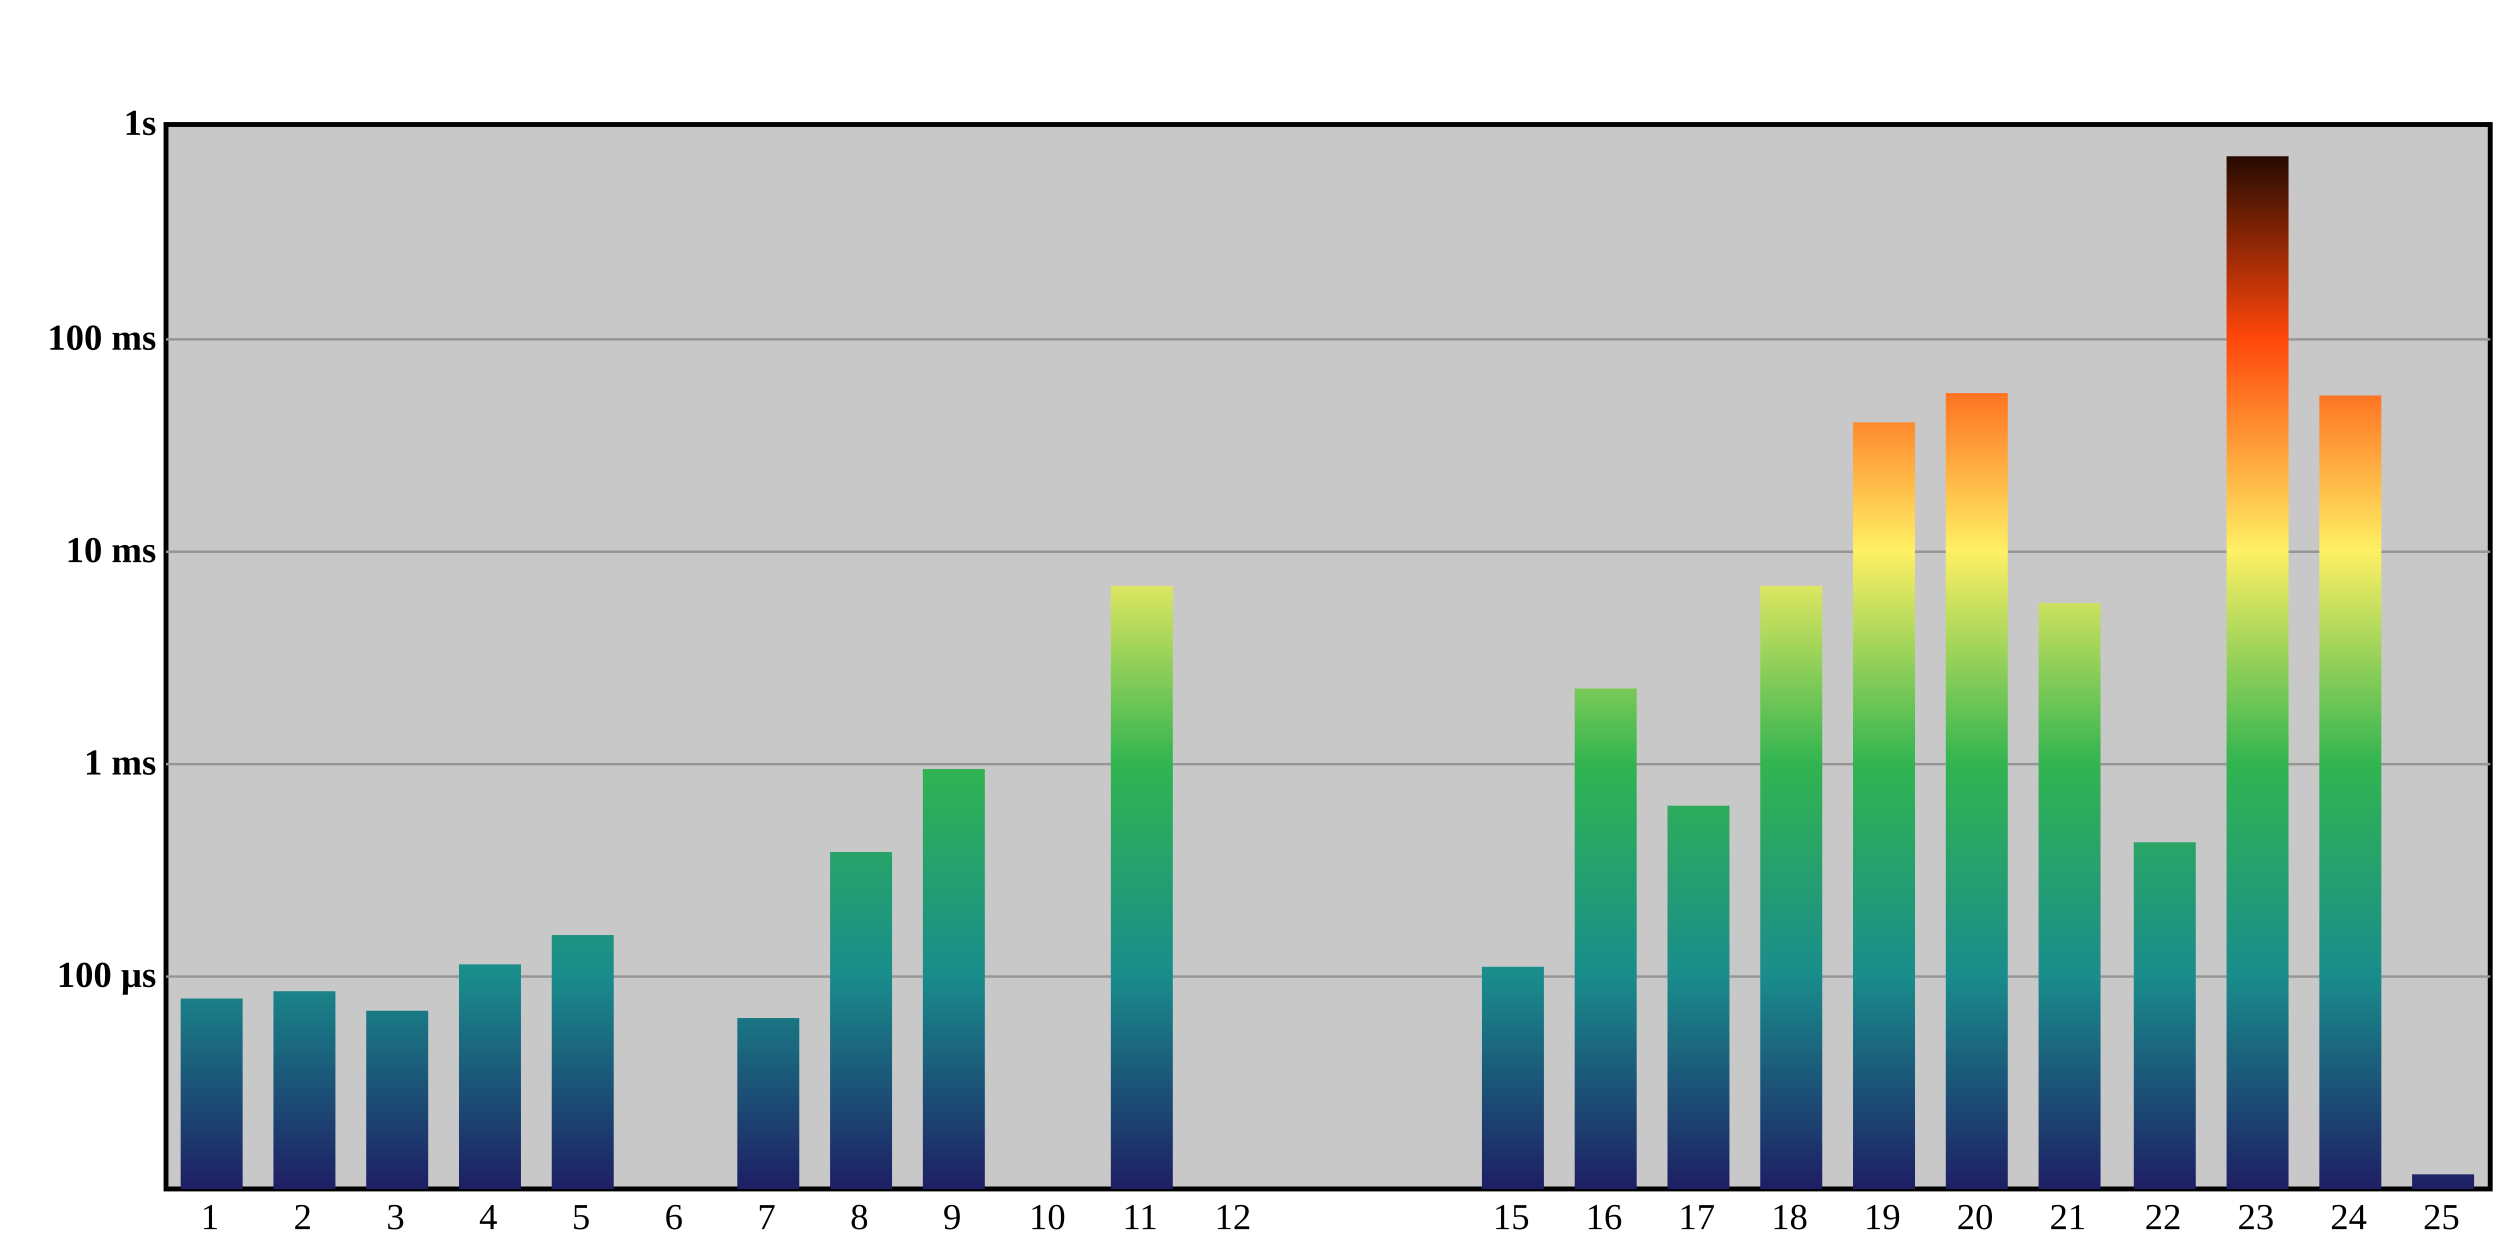
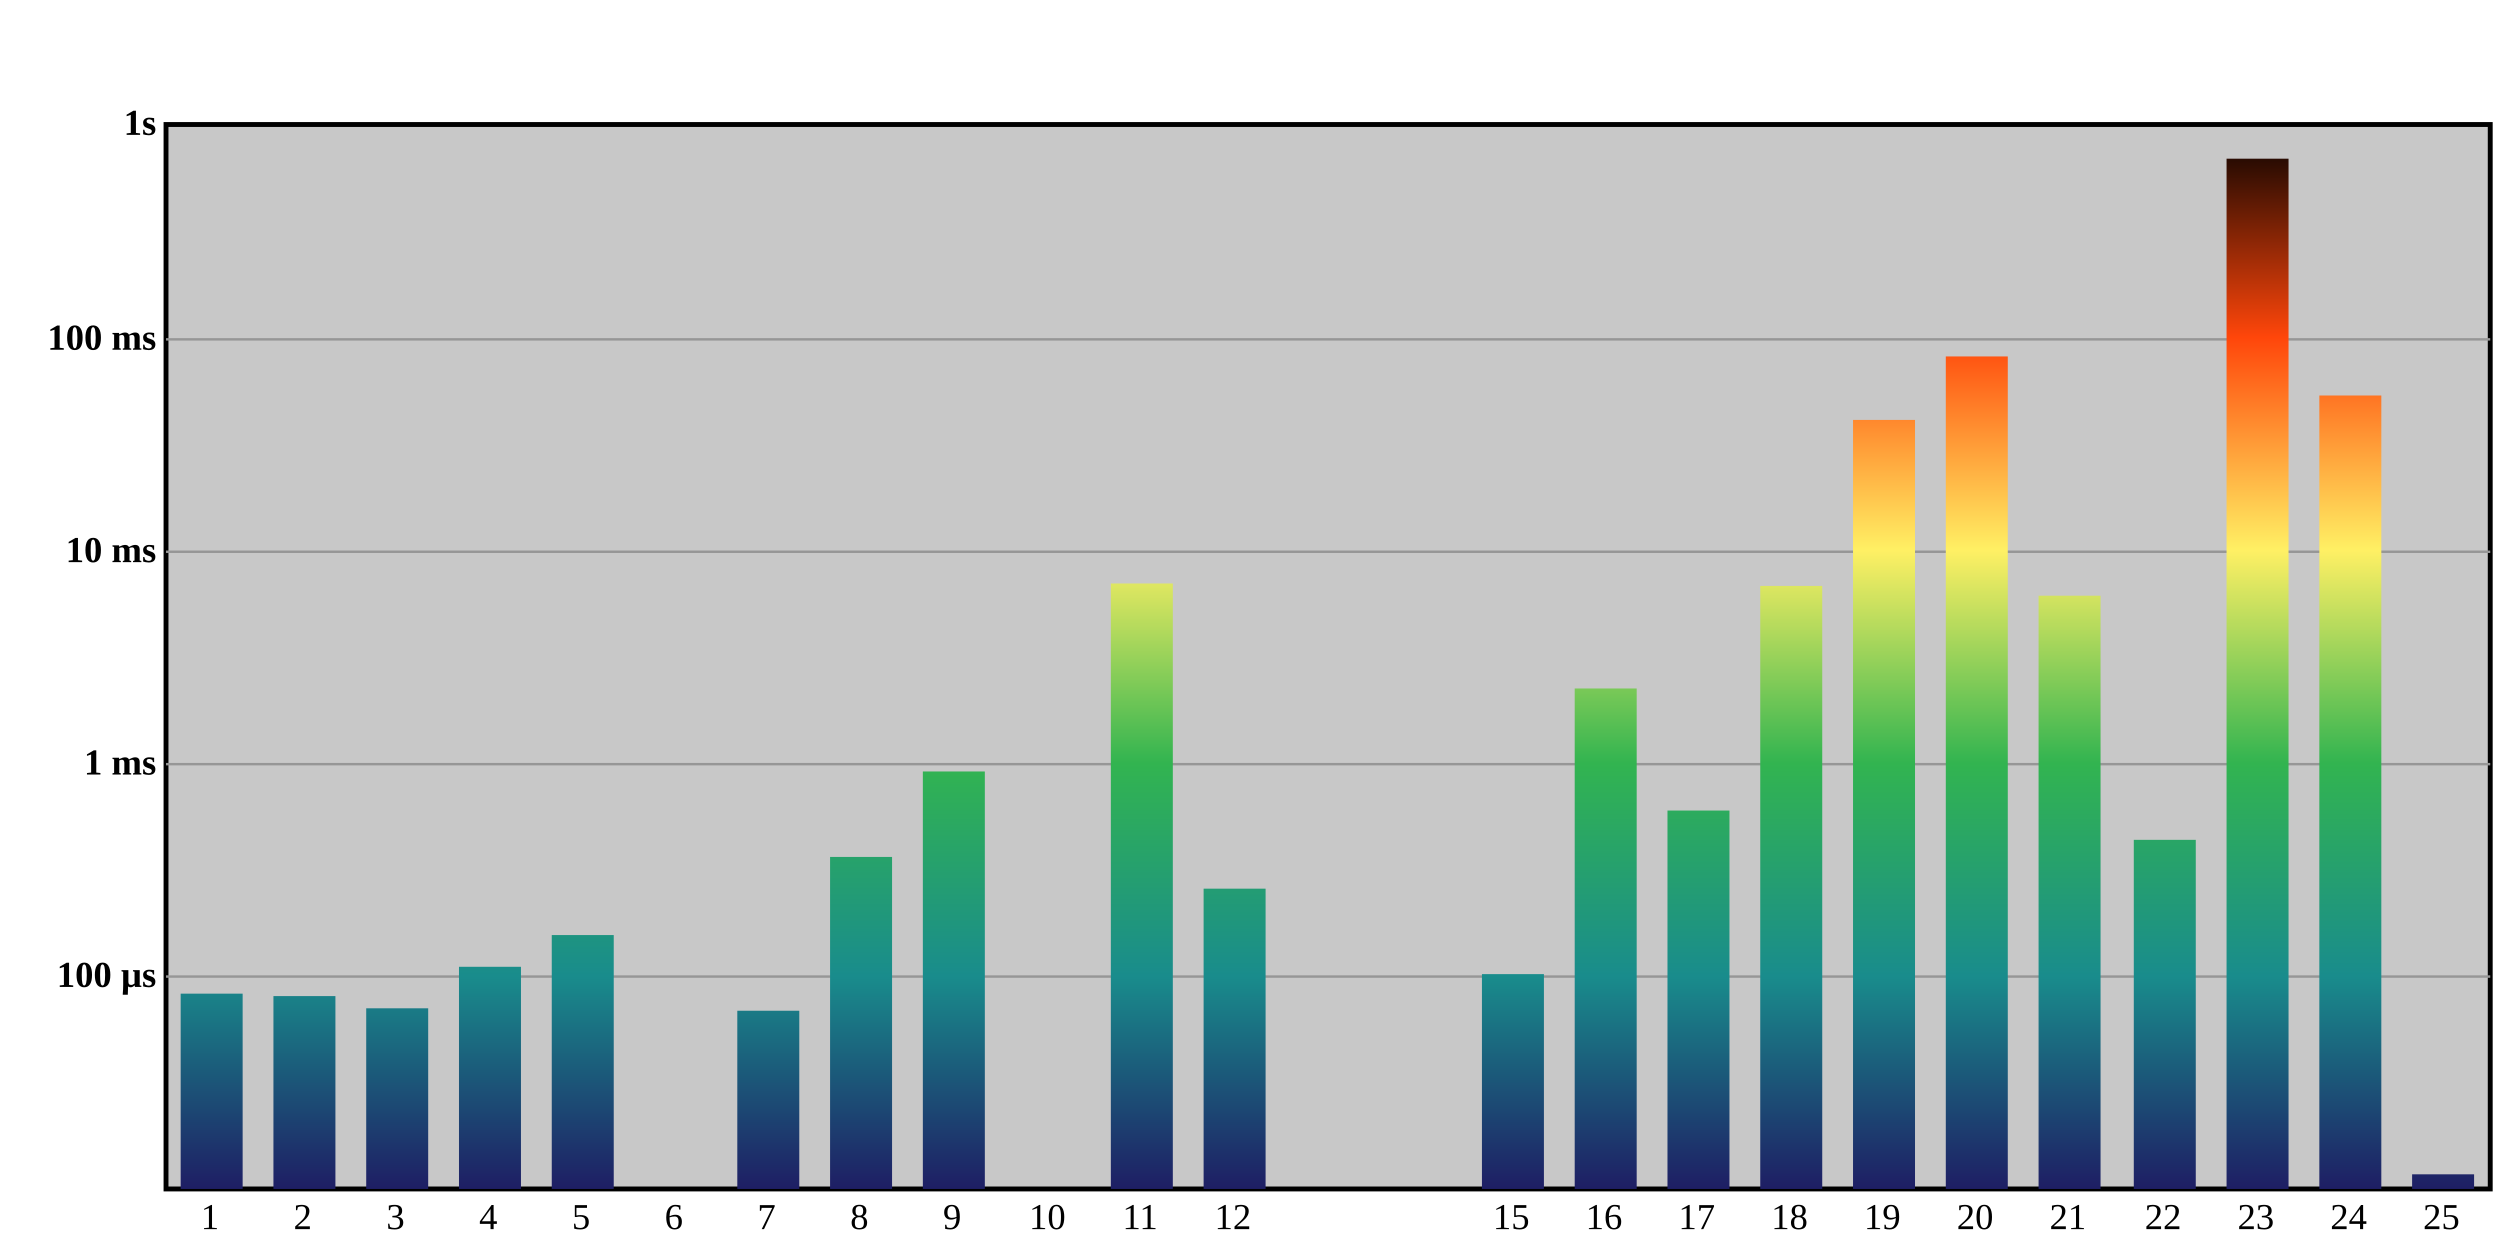
<svg xmlns="http://www.w3.org/2000/svg" height="512" viewBox="0 0 1024 512" width="1024">
  <g>
    <rect fill="rgba(255, 255, 255, 0.6)" height="512" width="1024" x="0" y="0" />
    <rect fill="rgb(200, 200, 200)" height="436" stroke="black" stroke-width="2" width="952" x="68" y="51" />
    <text dominant-baseline="middle" fill="black" font-size="15" font-weight="bold" text-anchor="end" x="64" y="400">
100 µs
</text>
    <line stroke="rgb(150,150,150)" stroke-width="1" x1="68" x2="1020" y1="400" y2="400" />
    <text dominant-baseline="middle" fill="black" font-size="15" font-weight="bold" text-anchor="end" x="64" y="313">
1 ms
</text>
    <line stroke="rgb(150,150,150)" stroke-width="1" x1="68" x2="1020" y1="313" y2="313" />
    <text dominant-baseline="middle" fill="black" font-size="15" font-weight="bold" text-anchor="end" x="64" y="226">
10 ms
</text>
    <line stroke="rgb(150,150,150)" stroke-width="1" x1="68" x2="1020" y1="226" y2="226" />
    <text dominant-baseline="middle" fill="black" font-size="15" font-weight="bold" text-anchor="end" x="64" y="139">
100 ms
</text>
    <line stroke="rgb(150,150,150)" stroke-width="1" x1="68" x2="1020" y1="139" y2="139" />
    <text dominant-baseline="middle" fill="black" font-size="15" font-weight="bold" text-anchor="end" x="64" y="51">
1s
</text>
    <linearGradient gradientUnits="userSpaceOnUse" id="gradient" x1="0%" x2="0%" y1="487" y2="51">
      <stop offset="0%" stop-color="rgb(30,30,100)" />
      <stop offset="20%" stop-color="rgb(25,140,140)" />
      <stop offset="40%" stop-color="rgb(50,180,80)" />
      <stop offset="60%" stop-color="rgb(255,240,100)" />
      <stop offset="80%" stop-color="rgb(255,70,10)" />
      <stop offset="100%" stop-color="black" />
    </linearGradient>
-     <rect fill="url(#gradient)" height="247" id="day18" style="cursor: pointer;" width="25.387" x="721" y="240">
-       <animate attributeName="fill" begin="day18.mouseover" dur="0s" end="day18.mouseout" from="#ec008c" to="#ec008c" />
+     <rect fill="url(#gradient)" height="79" id="day02" style="cursor: pointer;" width="25.387" x="112" y="408">
+       <animate attributeName="fill" begin="day02.mouseover" dur="0s" end="day02.mouseout" from="#ec008c" to="#ec008c" />
    </rect>
-     <text dominant-baseline="middle" fill="black" font-size="15" text-anchor="middle" x="733" y="500">
- 18
+     <text dominant-baseline="middle" fill="black" font-size="15" text-anchor="middle" x="124" y="500">
+ 2
</text>
-     <rect fill="url(#gradient)" height="423" id="day23" style="cursor: pointer;" width="25.387" x="912" y="64">
+     <rect fill="url(#gradient)" height="104" id="day05" style="cursor: pointer;" width="25.387" x="226" y="383">
+       <animate attributeName="fill" begin="day05.mouseover" dur="0s" end="day05.mouseout" from="#ec008c" to="#ec008c" />
+     </rect>
+     <text dominant-baseline="middle" fill="black" font-size="15" text-anchor="middle" x="238" y="500">
+ 5
+ </text>
+     <rect fill="url(#gradient)" height="248" id="day11" style="cursor: pointer;" width="25.387" x="455" y="239">
+       <animate attributeName="fill" begin="day11.mouseover" dur="0s" end="day11.mouseout" from="#ec008c" to="#ec008c" />
+     </rect>
+     <text dominant-baseline="middle" fill="black" font-size="15" text-anchor="middle" x="467" y="500">
+ 11
+ </text>
+     <rect fill="url(#gradient)" height="205" id="day16" style="cursor: pointer;" width="25.387" x="645" y="282">
+       <animate attributeName="fill" begin="day16.mouseover" dur="0s" end="day16.mouseout" from="#ec008c" to="#ec008c" />
+     </rect>
+     <text dominant-baseline="middle" fill="black" font-size="15" text-anchor="middle" x="657" y="500">
+ 16
+ </text>
+     <rect fill="url(#gradient)" height="73" id="day07" style="cursor: pointer;" width="25.387" x="302" y="414">
+       <animate attributeName="fill" begin="day07.mouseover" dur="0s" end="day07.mouseout" from="#ec008c" to="#ec008c" />
+     </rect>
+     <text dominant-baseline="middle" fill="black" font-size="15" text-anchor="middle" x="314" y="500">
+ 7
+ </text>
+     <rect fill="url(#gradient)" height="80" id="day01" style="cursor: pointer;" width="25.387" x="74" y="407">
+       <animate attributeName="fill" begin="day01.mouseover" dur="0s" end="day01.mouseout" from="#ec008c" to="#ec008c" />
+     </rect>
+     <text dominant-baseline="middle" fill="black" font-size="15" text-anchor="middle" x="86" y="500">
+ 1
+ </text>
+     <rect fill="url(#gradient)" height="0" id="day06" style="cursor: pointer;" width="25.387" x="264" y="487">
+       <animate attributeName="fill" begin="day06.mouseover" dur="0s" end="day06.mouseout" from="#ec008c" to="#ec008c" />
+     </rect>
+     <text dominant-baseline="middle" fill="black" font-size="15" text-anchor="middle" x="276" y="500">
+ 6
+ </text>
+     <rect fill="url(#gradient)" height="171" id="day09" style="cursor: pointer;" width="25.387" x="378" y="316">
+       <animate attributeName="fill" begin="day09.mouseover" dur="0s" end="day09.mouseout" from="#ec008c" to="#ec008c" />
+     </rect>
+     <text dominant-baseline="middle" fill="black" font-size="15" text-anchor="middle" x="390" y="500">
+ 9
+ </text>
+     <rect fill="url(#gradient)" height="155" id="day17" style="cursor: pointer;" width="25.387" x="683" y="332">
+       <animate attributeName="fill" begin="day17.mouseover" dur="0s" end="day17.mouseout" from="#ec008c" to="#ec008c" />
+     </rect>
+     <text dominant-baseline="middle" fill="black" font-size="15" text-anchor="middle" x="695" y="500">
+ 17
+ </text>
+     <rect fill="url(#gradient)" height="136" id="day08" style="cursor: pointer;" width="25.387" x="340" y="351">
+       <animate attributeName="fill" begin="day08.mouseover" dur="0s" end="day08.mouseout" from="#ec008c" to="#ec008c" />
+     </rect>
+     <text dominant-baseline="middle" fill="black" font-size="15" text-anchor="middle" x="352" y="500">
+ 8
+ </text>
+     <rect fill="url(#gradient)" height="325" id="day24" style="cursor: pointer;" width="25.387" x="950" y="162">
+       <animate attributeName="fill" begin="day24.mouseover" dur="0s" end="day24.mouseout" from="#ec008c" to="#ec008c" />
+     </rect>
+     <text dominant-baseline="middle" fill="black" font-size="15" text-anchor="middle" x="962" y="500">
+ 24
+ </text>
+     <rect fill="url(#gradient)" height="74" id="day03" style="cursor: pointer;" width="25.387" x="150" y="413">
+       <animate attributeName="fill" begin="day03.mouseover" dur="0s" end="day03.mouseout" from="#ec008c" to="#ec008c" />
+     </rect>
+     <text dominant-baseline="middle" fill="black" font-size="15" text-anchor="middle" x="162" y="500">
+ 3
+ </text>
+     <rect fill="url(#gradient)" height="123" id="day12" style="cursor: pointer;" width="25.387" x="493" y="364">
+       <animate attributeName="fill" begin="day12.mouseover" dur="0s" end="day12.mouseout" from="#ec008c" to="#ec008c" />
+     </rect>
+     <text dominant-baseline="middle" fill="black" font-size="15" text-anchor="middle" x="505" y="500">
+ 12
+ </text>
+     <rect fill="url(#gradient)" height="88" id="day15" style="cursor: pointer;" width="25.387" x="607" y="399">
+       <animate attributeName="fill" begin="day15.mouseover" dur="0s" end="day15.mouseout" from="#ec008c" to="#ec008c" />
+     </rect>
+     <text dominant-baseline="middle" fill="black" font-size="15" text-anchor="middle" x="619" y="500">
+ 15
+ </text>
+     <rect fill="url(#gradient)" height="243" id="day21" style="cursor: pointer;" width="25.387" x="835" y="244">
+       <animate attributeName="fill" begin="day21.mouseover" dur="0s" end="day21.mouseout" from="#ec008c" to="#ec008c" />
+     </rect>
+     <text dominant-baseline="middle" fill="black" font-size="15" text-anchor="middle" x="847" y="500">
+ 21
+ </text>
+     <rect fill="url(#gradient)" height="315" id="day19" style="cursor: pointer;" width="25.387" x="759" y="172">
+       <animate attributeName="fill" begin="day19.mouseover" dur="0s" end="day19.mouseout" from="#ec008c" to="#ec008c" />
+     </rect>
+     <text dominant-baseline="middle" fill="black" font-size="15" text-anchor="middle" x="771" y="500">
+ 19
+ </text>
+     <rect fill="url(#gradient)" height="422" id="day23" style="cursor: pointer;" width="25.387" x="912" y="65">
      <animate attributeName="fill" begin="day23.mouseover" dur="0s" end="day23.mouseout" from="#ec008c" to="#ec008c" />
    </rect>
    <text dominant-baseline="middle" fill="black" font-size="15" text-anchor="middle" x="924" y="500">
23
</text>
-     <rect fill="url(#gradient)" height="81" id="day02" style="cursor: pointer;" width="25.387" x="112" y="406">
-       <animate attributeName="fill" begin="day02.mouseover" dur="0s" end="day02.mouseout" from="#ec008c" to="#ec008c" />
+     <rect fill="url(#gradient)" height="0" id="day10" style="cursor: pointer;" width="25.387" x="417" y="487">
+       <animate attributeName="fill" begin="day10.mouseover" dur="0s" end="day10.mouseout" from="#ec008c" to="#ec008c" />
    </rect>
-     <text dominant-baseline="middle" fill="black" font-size="15" text-anchor="middle" x="124" y="500">
- 2
+     <text dominant-baseline="middle" fill="black" font-size="15" text-anchor="middle" x="429" y="500">
+ 10
</text>
    <rect fill="url(#gradient)" height="6" id="day25" style="cursor: pointer;" width="25.387" x="988" y="481">
      <animate attributeName="fill" begin="day25.mouseover" dur="0s" end="day25.mouseout" from="#ec008c" to="#ec008c" />
    </rect>
    <text dominant-baseline="middle" fill="black" font-size="15" text-anchor="middle" x="1000" y="500">
25
</text>
-     <rect fill="url(#gradient)" height="104" id="day05" style="cursor: pointer;" width="25.387" x="226" y="383">
-       <animate attributeName="fill" begin="day05.mouseover" dur="0s" end="day05.mouseout" from="#ec008c" to="#ec008c" />
+     <rect fill="url(#gradient)" height="143" id="day22" style="cursor: pointer;" width="25.387" x="874" y="344">
+       <animate attributeName="fill" begin="day22.mouseover" dur="0s" end="day22.mouseout" from="#ec008c" to="#ec008c" />
    </rect>
-     <text dominant-baseline="middle" fill="black" font-size="15" text-anchor="middle" x="238" y="500">
- 5
+     <text dominant-baseline="middle" fill="black" font-size="15" text-anchor="middle" x="886" y="500">
+ 22
</text>
-     <rect fill="url(#gradient)" height="205" id="day16" style="cursor: pointer;" width="25.387" x="645" y="282">
-       <animate attributeName="fill" begin="day16.mouseover" dur="0s" end="day16.mouseout" from="#ec008c" to="#ec008c" />
+     <rect fill="url(#gradient)" height="247" id="day18" style="cursor: pointer;" width="25.387" x="721" y="240">
+       <animate attributeName="fill" begin="day18.mouseover" dur="0s" end="day18.mouseout" from="#ec008c" to="#ec008c" />
    </rect>
-     <text dominant-baseline="middle" fill="black" font-size="15" text-anchor="middle" x="657" y="500">
- 16
+     <text dominant-baseline="middle" fill="black" font-size="15" text-anchor="middle" x="733" y="500">
+ 18
</text>
-     <rect fill="url(#gradient)" height="314" id="day19" style="cursor: pointer;" width="25.387" x="759" y="173">
-       <animate attributeName="fill" begin="day19.mouseover" dur="0s" end="day19.mouseout" from="#ec008c" to="#ec008c" />
+     <rect fill="url(#gradient)" height="91" id="day04" style="cursor: pointer;" width="25.387" x="188" y="396">
+       <animate attributeName="fill" begin="day04.mouseover" dur="0s" end="day04.mouseout" from="#ec008c" to="#ec008c" />
    </rect>
-     <text dominant-baseline="middle" fill="black" font-size="15" text-anchor="middle" x="771" y="500">
- 19
+     <text dominant-baseline="middle" fill="black" font-size="15" text-anchor="middle" x="200" y="500">
+ 4
</text>
-     <rect fill="url(#gradient)" height="70" id="day07" style="cursor: pointer;" width="25.387" x="302" y="417">
-       <animate attributeName="fill" begin="day07.mouseover" dur="0s" end="day07.mouseout" from="#ec008c" to="#ec008c" />
-     </rect>
-     <text dominant-baseline="middle" fill="black" font-size="15" text-anchor="middle" x="314" y="500">
- 7
- </text>
-     <rect fill="url(#gradient)" height="247" id="day11" style="cursor: pointer;" width="25.387" x="455" y="240">
-       <animate attributeName="fill" begin="day11.mouseover" dur="0s" end="day11.mouseout" from="#ec008c" to="#ec008c" />
-     </rect>
-     <text dominant-baseline="middle" fill="black" font-size="15" text-anchor="middle" x="467" y="500">
- 11
- </text>
-     <rect fill="url(#gradient)" height="78" id="day01" style="cursor: pointer;" width="25.387" x="74" y="409">
-       <animate attributeName="fill" begin="day01.mouseover" dur="0s" end="day01.mouseout" from="#ec008c" to="#ec008c" />
-     </rect>
-     <text dominant-baseline="middle" fill="black" font-size="15" text-anchor="middle" x="86" y="500">
- 1
- </text>
-     <rect fill="url(#gradient)" height="138" id="day08" style="cursor: pointer;" width="25.387" x="340" y="349">
-       <animate attributeName="fill" begin="day08.mouseover" dur="0s" end="day08.mouseout" from="#ec008c" to="#ec008c" />
-     </rect>
-     <text dominant-baseline="middle" fill="black" font-size="15" text-anchor="middle" x="352" y="500">
- 8
- </text>
-     <rect fill="url(#gradient)" height="0" id="day12" style="cursor: pointer;" width="25.387" x="493" y="487">
-       <animate attributeName="fill" begin="day12.mouseover" dur="0s" end="day12.mouseout" from="#ec008c" to="#ec008c" />
-     </rect>
-     <text dominant-baseline="middle" fill="black" font-size="15" text-anchor="middle" x="505" y="500">
- 12
- </text>
-     <rect fill="url(#gradient)" height="91" id="day15" style="cursor: pointer;" width="25.387" x="607" y="396">
-       <animate attributeName="fill" begin="day15.mouseover" dur="0s" end="day15.mouseout" from="#ec008c" to="#ec008c" />
-     </rect>
-     <text dominant-baseline="middle" fill="black" font-size="15" text-anchor="middle" x="619" y="500">
- 15
- </text>
-     <rect fill="url(#gradient)" height="326" id="day20" style="cursor: pointer;" width="25.387" x="797" y="161">
+     <rect fill="url(#gradient)" height="341" id="day20" style="cursor: pointer;" width="25.387" x="797" y="146">
      <animate attributeName="fill" begin="day20.mouseover" dur="0s" end="day20.mouseout" from="#ec008c" to="#ec008c" />
    </rect>
    <text dominant-baseline="middle" fill="black" font-size="15" text-anchor="middle" x="809" y="500">
20
</text>
-     <rect fill="url(#gradient)" height="0" id="day10" style="cursor: pointer;" width="25.387" x="417" y="487">
-       <animate attributeName="fill" begin="day10.mouseover" dur="0s" end="day10.mouseout" from="#ec008c" to="#ec008c" />
-     </rect>
-     <text dominant-baseline="middle" fill="black" font-size="15" text-anchor="middle" x="429" y="500">
- 10
- </text>
-     <rect fill="url(#gradient)" height="325" id="day24" style="cursor: pointer;" width="25.387" x="950" y="162">
-       <animate attributeName="fill" begin="day24.mouseover" dur="0s" end="day24.mouseout" from="#ec008c" to="#ec008c" />
-     </rect>
-     <text dominant-baseline="middle" fill="black" font-size="15" text-anchor="middle" x="962" y="500">
- 24
- </text>
-     <rect fill="url(#gradient)" height="142" id="day22" style="cursor: pointer;" width="25.387" x="874" y="345">
-       <animate attributeName="fill" begin="day22.mouseover" dur="0s" end="day22.mouseout" from="#ec008c" to="#ec008c" />
-     </rect>
-     <text dominant-baseline="middle" fill="black" font-size="15" text-anchor="middle" x="886" y="500">
- 22
- </text>
-     <rect fill="url(#gradient)" height="0" id="day06" style="cursor: pointer;" width="25.387" x="264" y="487">
-       <animate attributeName="fill" begin="day06.mouseover" dur="0s" end="day06.mouseout" from="#ec008c" to="#ec008c" />
-     </rect>
-     <text dominant-baseline="middle" fill="black" font-size="15" text-anchor="middle" x="276" y="500">
- 6
- </text>
-     <rect fill="url(#gradient)" height="157" id="day17" style="cursor: pointer;" width="25.387" x="683" y="330">
-       <animate attributeName="fill" begin="day17.mouseover" dur="0s" end="day17.mouseout" from="#ec008c" to="#ec008c" />
-     </rect>
-     <text dominant-baseline="middle" fill="black" font-size="15" text-anchor="middle" x="695" y="500">
- 17
- </text>
-     <rect fill="url(#gradient)" height="92" id="day04" style="cursor: pointer;" width="25.387" x="188" y="395">
-       <animate attributeName="fill" begin="day04.mouseover" dur="0s" end="day04.mouseout" from="#ec008c" to="#ec008c" />
-     </rect>
-     <text dominant-baseline="middle" fill="black" font-size="15" text-anchor="middle" x="200" y="500">
- 4
- </text>
-     <rect fill="url(#gradient)" height="172" id="day09" style="cursor: pointer;" width="25.387" x="378" y="315">
-       <animate attributeName="fill" begin="day09.mouseover" dur="0s" end="day09.mouseout" from="#ec008c" to="#ec008c" />
-     </rect>
-     <text dominant-baseline="middle" fill="black" font-size="15" text-anchor="middle" x="390" y="500">
- 9
- </text>
-     <rect fill="url(#gradient)" height="240" id="day21" style="cursor: pointer;" width="25.387" x="835" y="247">
-       <animate attributeName="fill" begin="day21.mouseover" dur="0s" end="day21.mouseout" from="#ec008c" to="#ec008c" />
-     </rect>
-     <text dominant-baseline="middle" fill="black" font-size="15" text-anchor="middle" x="847" y="500">
- 21
- </text>
-     <rect fill="url(#gradient)" height="73" id="day03" style="cursor: pointer;" width="25.387" x="150" y="414">
-       <animate attributeName="fill" begin="day03.mouseover" dur="0s" end="day03.mouseout" from="#ec008c" to="#ec008c" />
-     </rect>
-     <text dominant-baseline="middle" fill="black" font-size="15" text-anchor="middle" x="162" y="500">
- 3
- </text>
  </g>
</svg>
